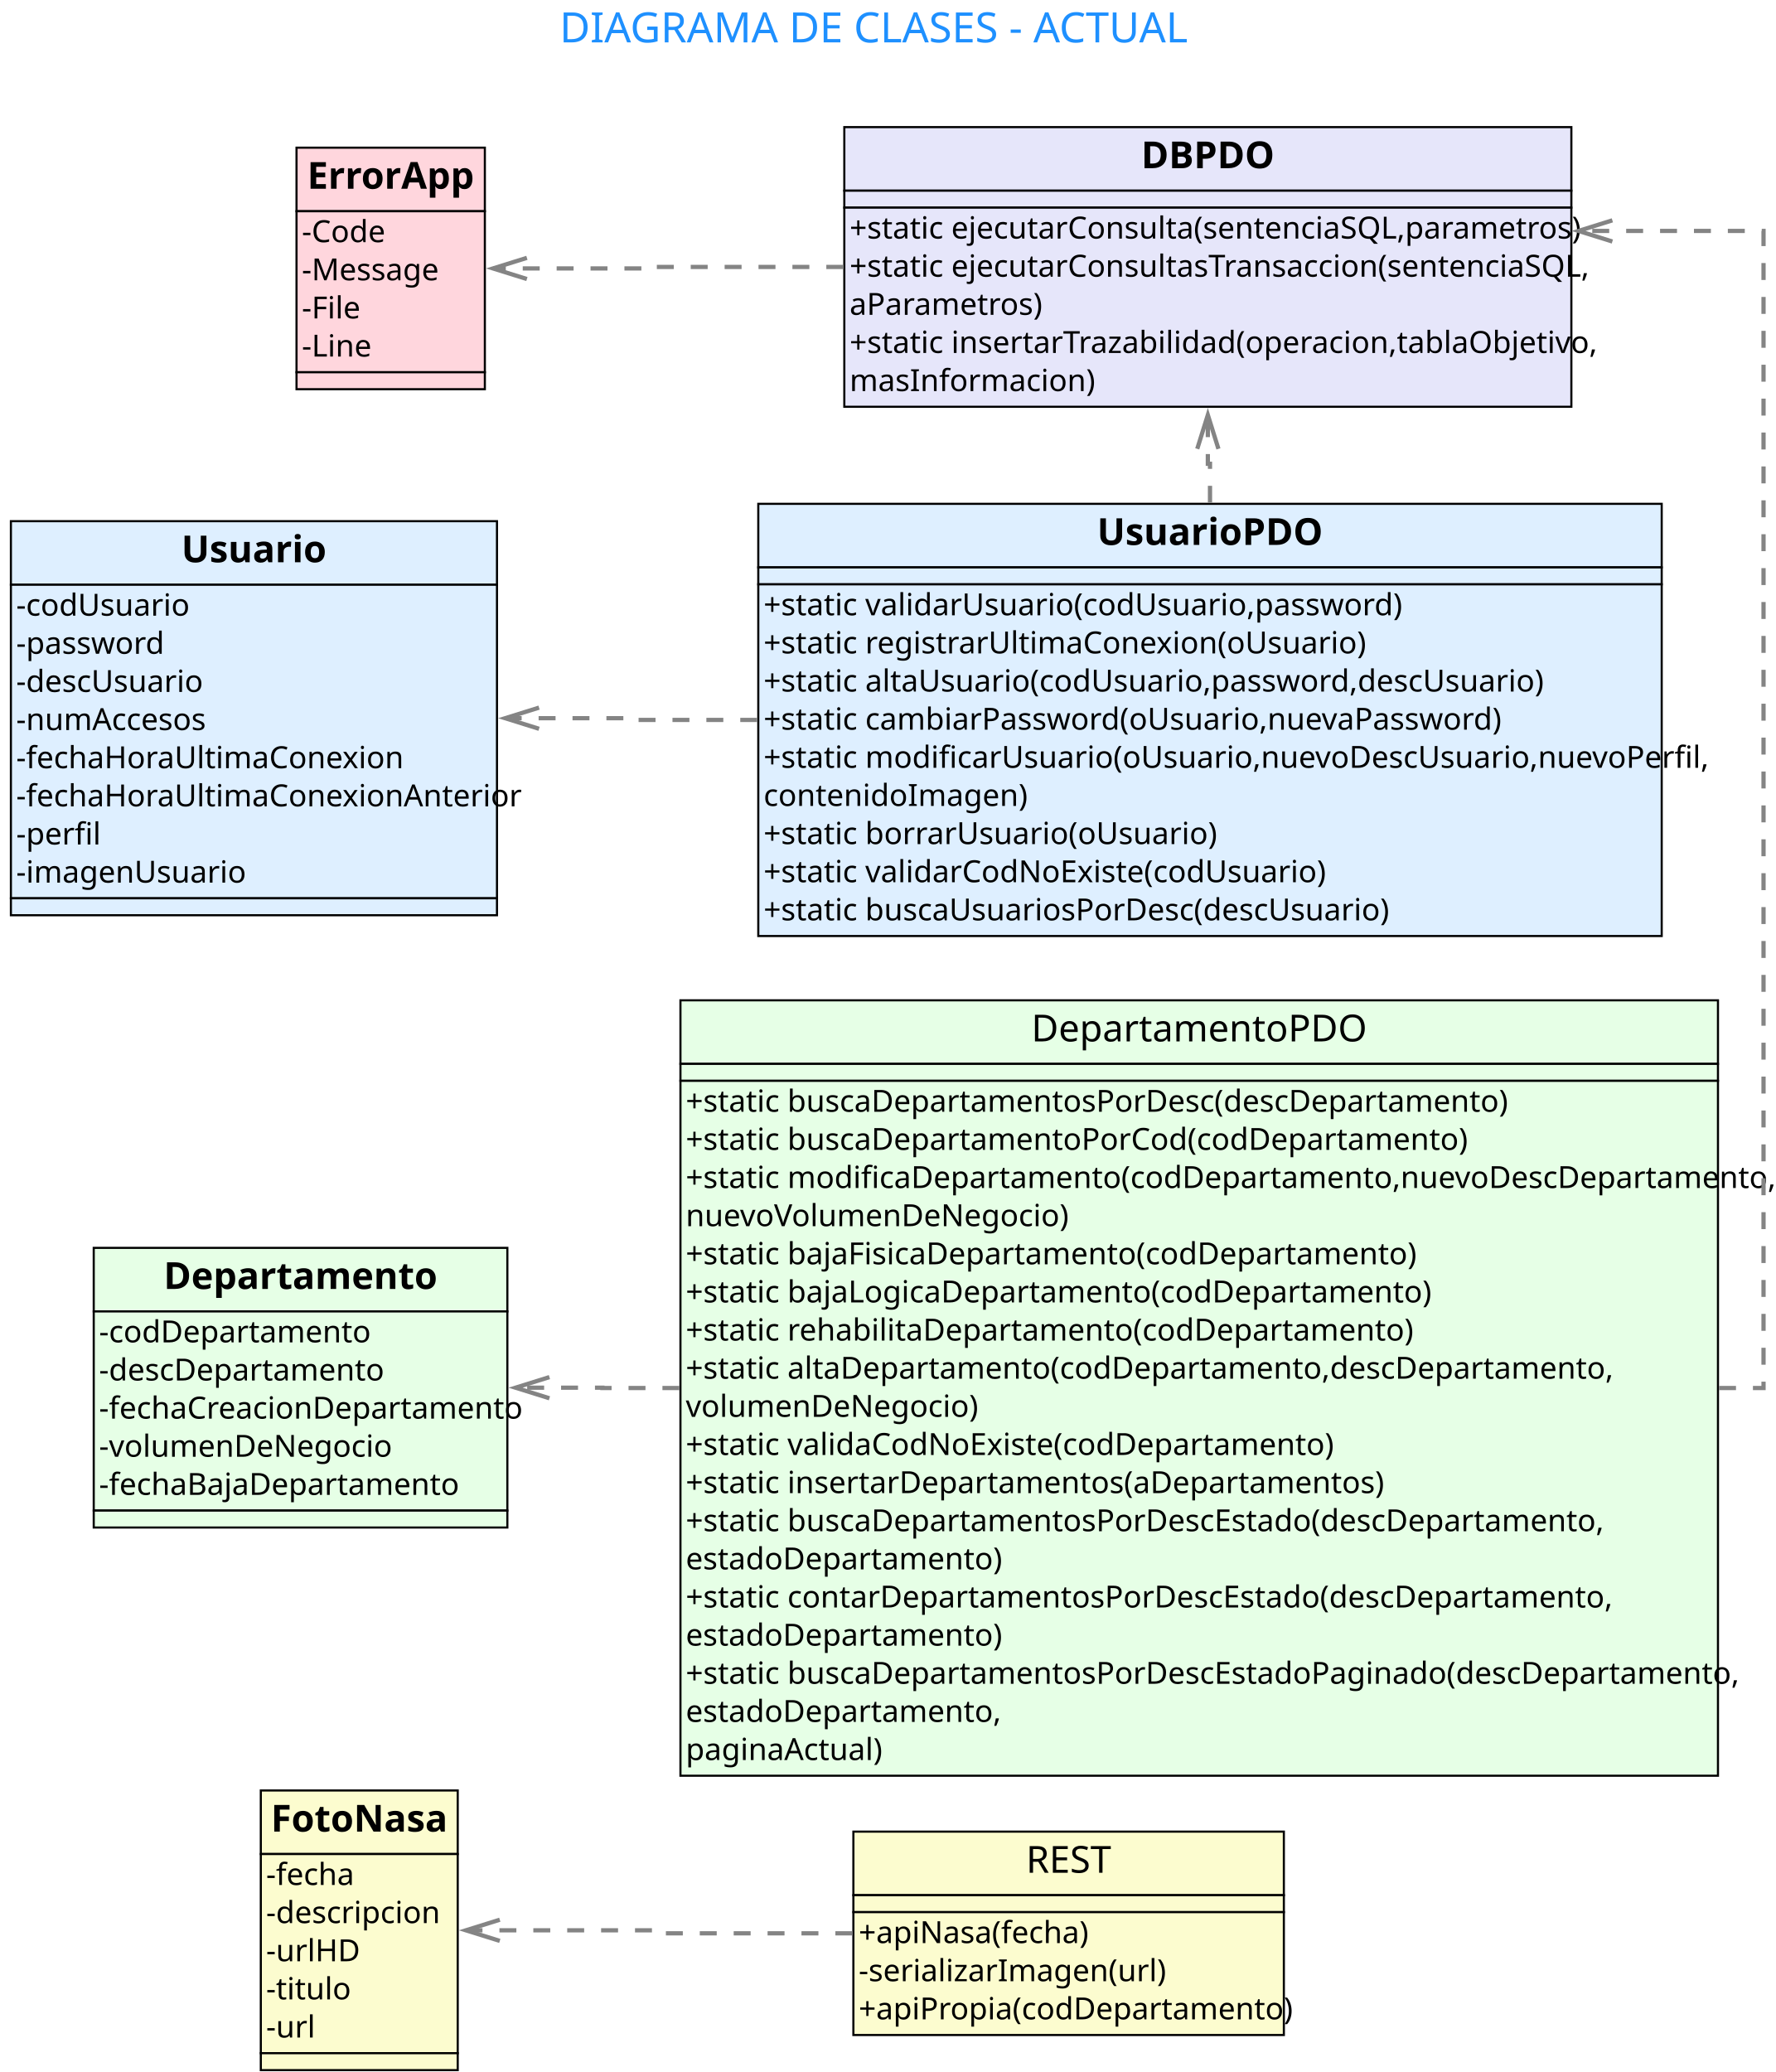
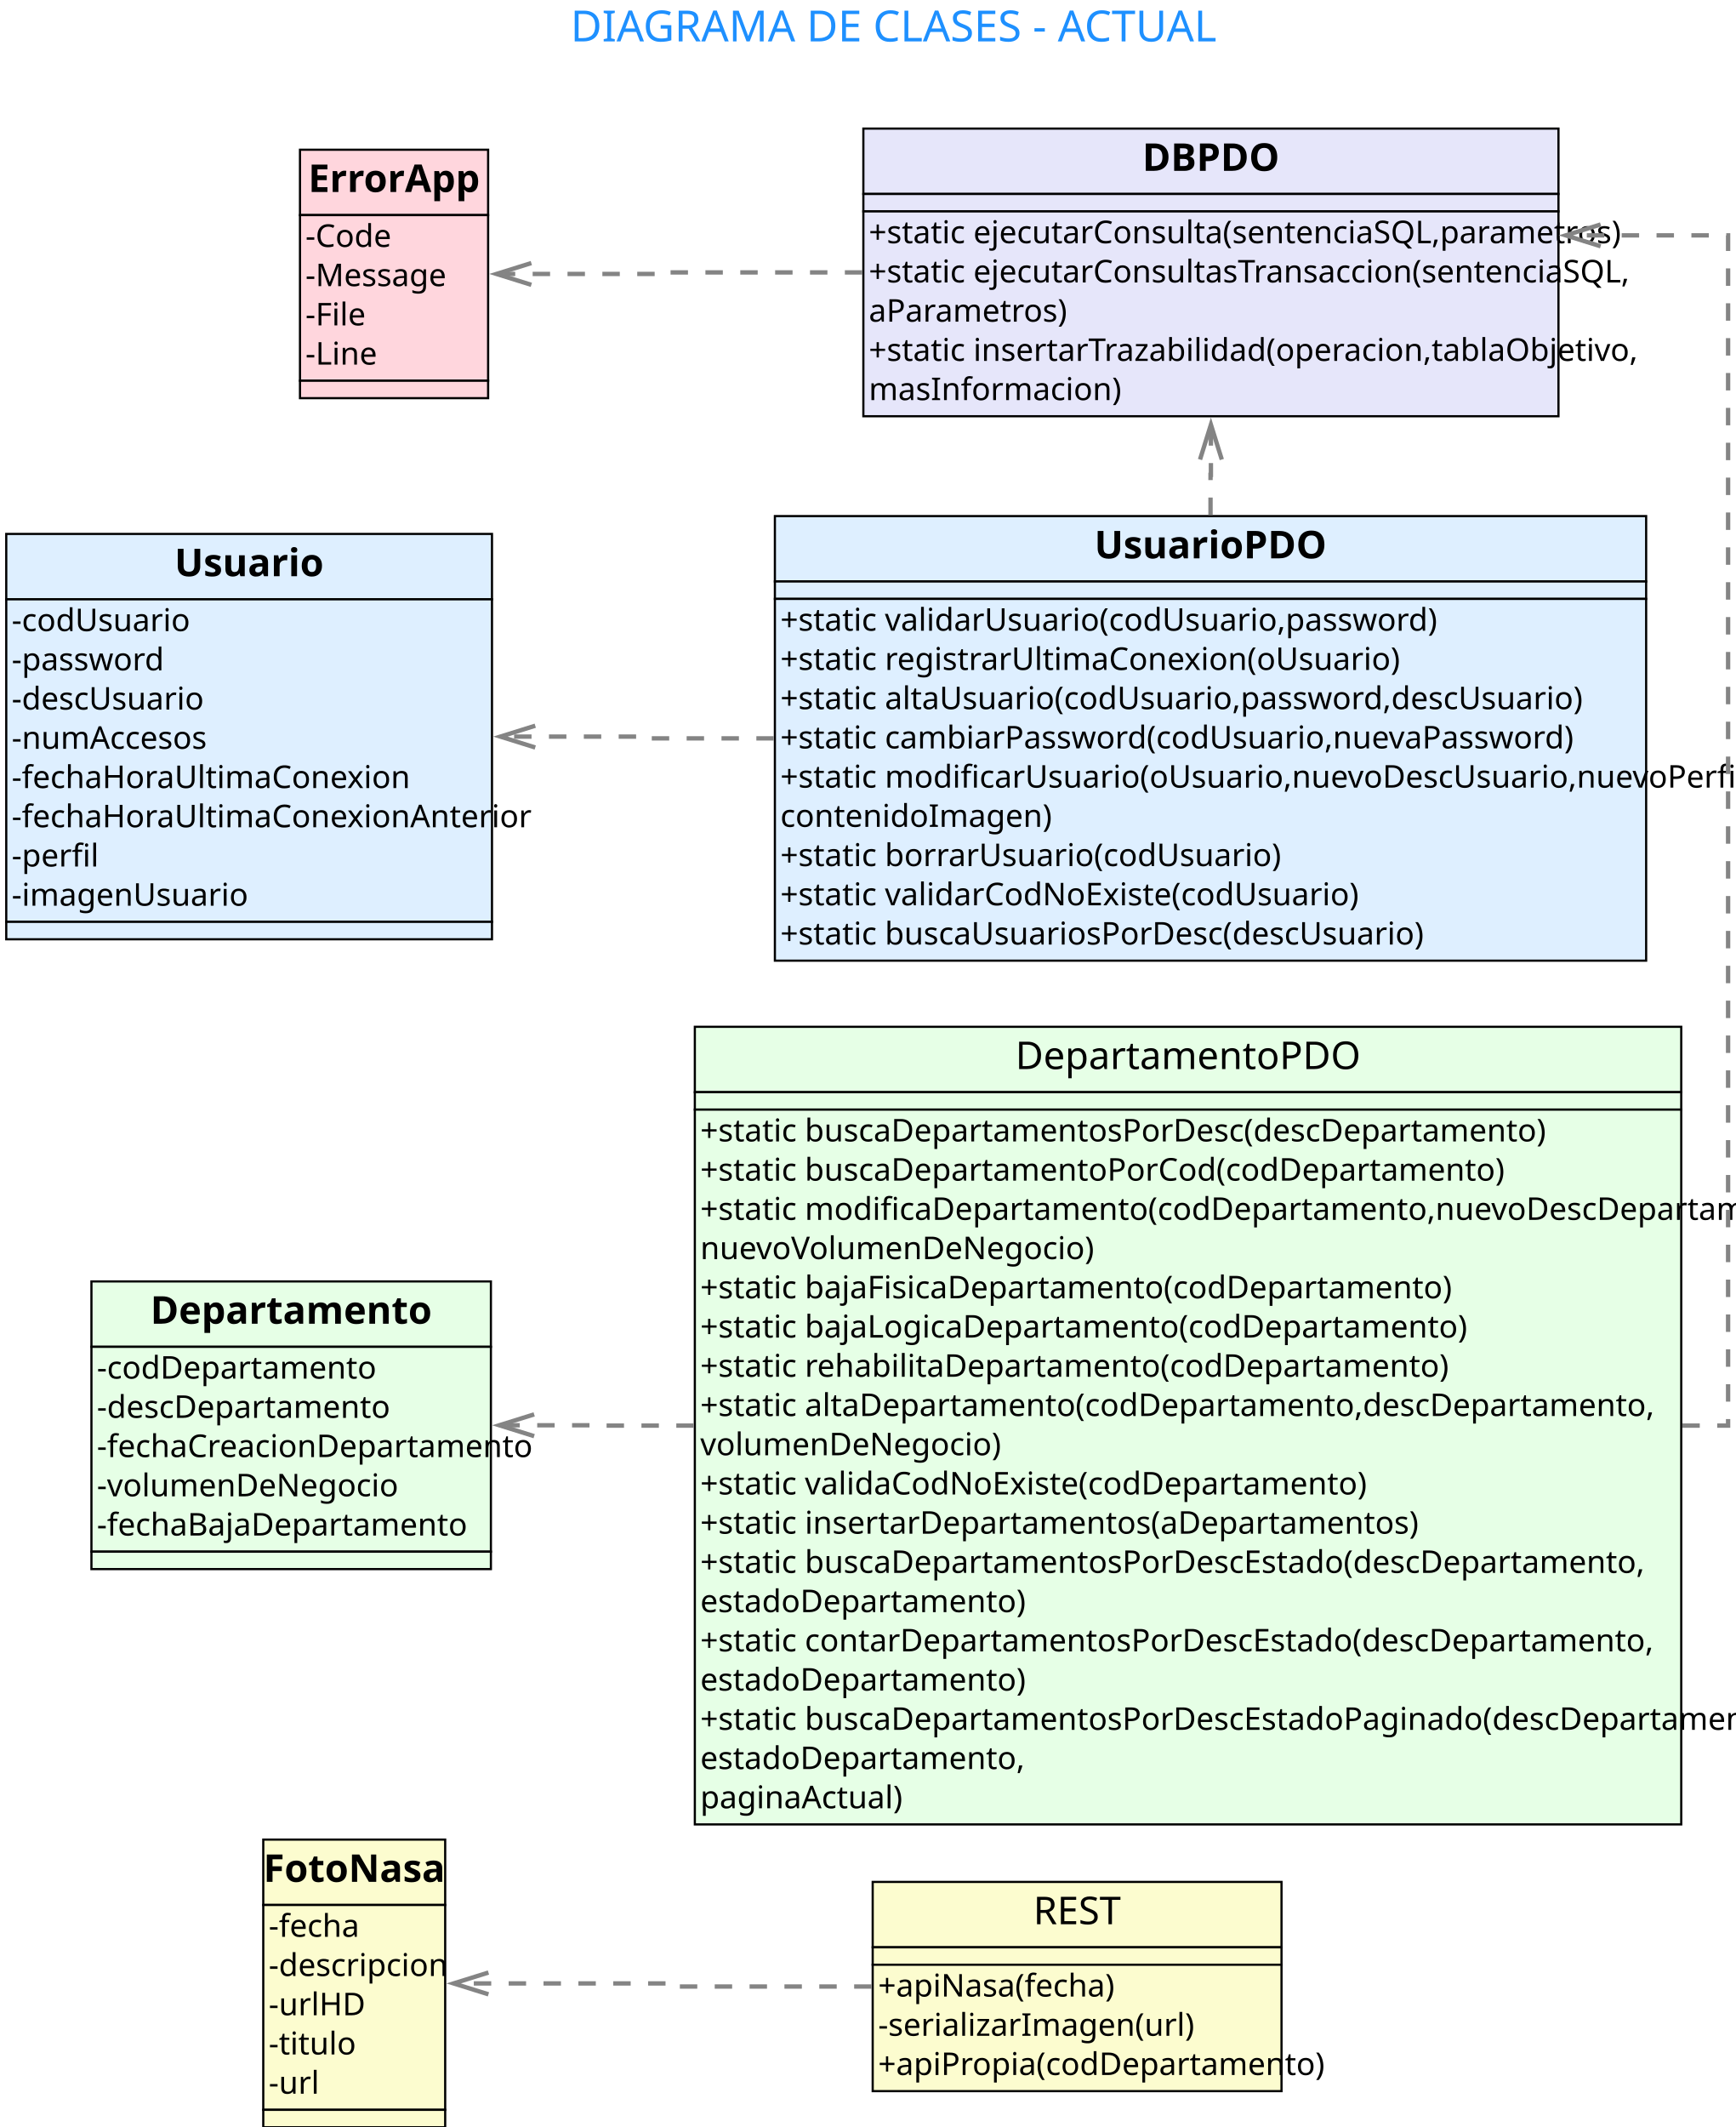
- <svg xmlns="http://www.w3.org/2000/svg" width="42cm" height="49cm" viewBox="56 -1 830 978">
+ <svg xmlns="http://www.w3.org/2000/svg" width="40cm" height="49cm" viewBox="56 0 793 976">
  <g>
-     <rect style="fill: #deefff" x="409.798" y="236.812" width="426.45" height="30" />
-     <rect style="fill: none; fill-opacity:0; stroke-width: 1; stroke: #000000" x="409.798" y="236.812" width="426.45" height="30" />
-     <text font-size="17.6" style="fill: #000000;text-anchor:middle;font-family:Linux Libertine G;font-style:normal;font-weight:700" x="623.023" y="256.212">UsuarioPDO</text>
-     <rect style="fill: #deefff" x="409.798" y="266.812" width="426.45" height="8" />
-     <rect style="fill: none; fill-opacity:0; stroke-width: 1; stroke: #000000" x="409.798" y="266.812" width="426.45" height="8" />
-     <rect style="fill: #deefff" x="409.798" y="274.812" width="426.45" height="166" />
-     <rect style="fill: none; fill-opacity:0; stroke-width: 1; stroke: #000000" x="409.798" y="274.812" width="426.45" height="166" />
+     <rect style="fill: #deefff" x="409.798" y="236.812" width="399.9" height="30" />
+     <rect style="fill: none; fill-opacity:0; stroke-width: 1; stroke: #000000" x="409.798" y="236.812" width="399.9" height="30" />
+     <text font-size="17.6" style="fill: #000000;text-anchor:middle;font-family:Linux Libertine G;font-style:normal;font-weight:700" x="609.748" y="256.212">UsuarioPDO</text>
+     <rect style="fill: #deefff" x="409.798" y="266.812" width="399.9" height="8" />
+     <rect style="fill: none; fill-opacity:0; stroke-width: 1; stroke: #000000" x="409.798" y="266.812" width="399.9" height="8" />
+     <rect style="fill: #deefff" x="409.798" y="274.812" width="399.9" height="166" />
+     <rect style="fill: none; fill-opacity:0; stroke-width: 1; stroke: #000000" x="409.798" y="274.812" width="399.9" height="166" />
    <text font-size="14.4" style="fill: #000000;text-anchor:start;font-family:Linux Libertine G;font-style:normal;font-weight:normal" x="412.298" y="289.412">+static validarUsuario(codUsuario,password)</text>
    <text font-size="14.4" style="fill: #000000;text-anchor:start;font-family:Linux Libertine G;font-style:normal;font-weight:normal" x="412.298" y="307.412">+static registrarUltimaConexion(oUsuario)</text>
    <text font-size="14.4" style="fill: #000000;text-anchor:start;font-family:Linux Libertine G;font-style:normal;font-weight:normal" x="412.298" y="325.412">+static altaUsuario(codUsuario,password,descUsuario)</text>
-     <text font-size="14.4" style="fill: #000000;text-anchor:start;font-family:Linux Libertine G;font-style:normal;font-weight:normal" x="412.298" y="343.412">+static cambiarPassword(oUsuario,nuevaPassword)</text>
+     <text font-size="14.4" style="fill: #000000;text-anchor:start;font-family:Linux Libertine G;font-style:normal;font-weight:normal" x="412.298" y="343.412">+static cambiarPassword(codUsuario,nuevaPassword)</text>
    <text font-size="14.4" style="fill: #000000;text-anchor:start;font-family:Linux Libertine G;font-style:normal;font-weight:normal" x="412.298" y="361.412">+static modificarUsuario(oUsuario,nuevoDescUsuario,nuevoPerfil,</text>
    <text font-size="14.4" style="fill: #000000;text-anchor:start;font-family:Linux Libertine G;font-style:normal;font-weight:normal" x="412.298" y="379.412">                         contenidoImagen)</text>
-     <text font-size="14.4" style="fill: #000000;text-anchor:start;font-family:Linux Libertine G;font-style:normal;font-weight:normal" x="412.298" y="397.412">+static borrarUsuario(oUsuario)</text>
+     <text font-size="14.4" style="fill: #000000;text-anchor:start;font-family:Linux Libertine G;font-style:normal;font-weight:normal" x="412.298" y="397.412">+static borrarUsuario(codUsuario)</text>
    <text font-size="14.4" style="fill: #000000;text-anchor:start;font-family:Linux Libertine G;font-style:normal;font-weight:normal" x="412.298" y="415.412">+static validarCodNoExiste(codUsuario)</text>
    <text font-size="14.4" style="fill: #000000;text-anchor:start;font-family:Linux Libertine G;font-style:normal;font-weight:normal" x="412.298" y="433.412">+static buscaUsuariosPorDesc(descUsuario)</text>
  </g>
  <g>
-     <rect style="fill: #deefff" x="57" y="245" width="229.45" height="30" />
-     <rect style="fill: none; fill-opacity:0; stroke-width: 1; stroke: #000000" x="57" y="245" width="229.45" height="30" />
-     <text font-size="17.6" style="fill: #000000;text-anchor:middle;font-family:Linux Libertine G;font-style:normal;font-weight:700" x="171.725" y="264.4">Usuario</text>
-     <rect style="fill: #deefff" x="57" y="275" width="229.45" height="148" />
-     <rect style="fill: none; fill-opacity:0; stroke-width: 1; stroke: #000000" x="57" y="275" width="229.45" height="148" />
+     <rect style="fill: #deefff" x="57" y="245" width="222.95" height="30" />
+     <rect style="fill: none; fill-opacity:0; stroke-width: 1; stroke: #000000" x="57" y="245" width="222.95" height="30" />
+     <text font-size="17.6" style="fill: #000000;text-anchor:middle;font-family:Linux Libertine G;font-style:normal;font-weight:700" x="168.475" y="264.4">Usuario</text>
+     <rect style="fill: #deefff" x="57" y="275" width="222.95" height="148" />
+     <rect style="fill: none; fill-opacity:0; stroke-width: 1; stroke: #000000" x="57" y="275" width="222.95" height="148" />
    <text font-size="14.4" style="fill: #000000;text-anchor:start;font-family:Linux Libertine G;font-style:normal;font-weight:normal" x="59.5" y="289.6">-codUsuario</text>
    <text font-size="14.4" style="fill: #000000;text-anchor:start;font-family:Linux Libertine G;font-style:normal;font-weight:normal" x="59.5" y="307.6">-password</text>
    <text font-size="14.4" style="fill: #000000;text-anchor:start;font-family:Linux Libertine G;font-style:normal;font-weight:normal" x="59.5" y="325.6">-descUsuario</text>
    <text font-size="14.4" style="fill: #000000;text-anchor:start;font-family:Linux Libertine G;font-style:normal;font-weight:normal" x="59.5" y="343.6">-numAccesos</text>
    <text font-size="14.4" style="fill: #000000;text-anchor:start;font-family:Linux Libertine G;font-style:normal;font-weight:normal" x="59.5" y="361.6">-fechaHoraUltimaConexion</text>
    <text font-size="14.4" style="fill: #000000;text-anchor:start;font-family:Linux Libertine G;font-style:normal;font-weight:normal" x="59.5" y="379.6">-fechaHoraUltimaConexionAnterior</text>
    <text font-size="14.4" style="fill: #000000;text-anchor:start;font-family:Linux Libertine G;font-style:normal;font-weight:normal" x="59.5" y="397.6">-perfil</text>
    <text font-size="14.4" style="fill: #000000;text-anchor:start;font-family:Linux Libertine G;font-style:normal;font-weight:normal" x="59.5" y="415.6">-imagenUsuario</text>
-     <rect style="fill: #deefff" x="57" y="423" width="229.45" height="8" />
-     <rect style="fill: none; fill-opacity:0; stroke-width: 1; stroke: #000000" x="57" y="423" width="229.45" height="8" />
+     <rect style="fill: #deefff" x="57" y="423" width="222.95" height="8" />
+     <rect style="fill: none; fill-opacity:0; stroke-width: 1; stroke: #000000" x="57" y="423" width="222.95" height="8" />
  </g>
  <g>
-     <rect style="fill: #ffd6dd" x="191.827" y="68.703" width="88.9" height="30" />
-     <rect style="fill: none; fill-opacity:0; stroke-width: 1; stroke: #000000" x="191.827" y="68.703" width="88.9" height="30" />
-     <text font-size="17.6" style="fill: #000000;text-anchor:middle;font-family:Linux Libertine G;font-style:normal;font-weight:700" x="236.277" y="88.103">ErrorApp</text>
-     <rect style="fill: #ffd6dd" x="191.827" y="98.703" width="88.9" height="76" />
-     <rect style="fill: none; fill-opacity:0; stroke-width: 1; stroke: #000000" x="191.827" y="98.703" width="88.9" height="76" />
+     <rect style="fill: #ffd6dd" x="191.827" y="68.703" width="86.35" height="30" />
+     <rect style="fill: none; fill-opacity:0; stroke-width: 1; stroke: #000000" x="191.827" y="68.703" width="86.35" height="30" />
+     <text font-size="17.6" style="fill: #000000;text-anchor:middle;font-family:Linux Libertine G;font-style:normal;font-weight:700" x="235.002" y="88.103">ErrorApp</text>
+     <rect style="fill: #ffd6dd" x="191.827" y="98.703" width="86.35" height="76" />
+     <rect style="fill: none; fill-opacity:0; stroke-width: 1; stroke: #000000" x="191.827" y="98.703" width="86.35" height="76" />
    <text font-size="14.4" style="fill: #000000;text-anchor:start;font-family:Linux Libertine G;font-style:normal;font-weight:normal" x="194.327" y="113.303">-Code</text>
    <text font-size="14.4" style="fill: #000000;text-anchor:start;font-family:Linux Libertine G;font-style:normal;font-weight:normal" x="194.327" y="131.303">-Message</text>
    <text font-size="14.4" style="fill: #000000;text-anchor:start;font-family:Linux Libertine G;font-style:normal;font-weight:normal" x="194.327" y="149.303">-File</text>
    <text font-size="14.4" style="fill: #000000;text-anchor:start;font-family:Linux Libertine G;font-style:normal;font-weight:normal" x="194.327" y="167.303">-Line</text>
-     <rect style="fill: #ffd6dd" x="191.827" y="174.703" width="88.9" height="8" />
-     <rect style="fill: none; fill-opacity:0; stroke-width: 1; stroke: #000000" x="191.827" y="174.703" width="88.9" height="8" />
+     <rect style="fill: #ffd6dd" x="191.827" y="174.703" width="86.35" height="8" />
+     <rect style="fill: none; fill-opacity:0; stroke-width: 1; stroke: #000000" x="191.827" y="174.703" width="86.35" height="8" />
  </g>
  <g>
-     <rect style="fill: #e6e6fa" x="450.404" y="59" width="343.2" height="30" />
-     <rect style="fill: none; fill-opacity:0; stroke-width: 1; stroke: #000000" x="450.404" y="59" width="343.2" height="30" />
-     <text font-size="17.6" style="fill: #000000;text-anchor:middle;font-family:Linux Libertine G;font-style:normal;font-weight:700" x="622.004" y="78.4">DBPDO</text>
-     <rect style="fill: #e6e6fa" x="450.404" y="89" width="343.2" height="8" />
-     <rect style="fill: none; fill-opacity:0; stroke-width: 1; stroke: #000000" x="450.404" y="89" width="343.2" height="8" />
-     <rect style="fill: #e6e6fa" x="450.404" y="97" width="343.2" height="94" />
-     <rect style="fill: none; fill-opacity:0; stroke-width: 1; stroke: #000000" x="450.404" y="97" width="343.2" height="94" />
+     <rect style="fill: #e6e6fa" x="450.404" y="59" width="319.05" height="30" />
+     <rect style="fill: none; fill-opacity:0; stroke-width: 1; stroke: #000000" x="450.404" y="59" width="319.05" height="30" />
+     <text font-size="17.6" style="fill: #000000;text-anchor:middle;font-family:Linux Libertine G;font-style:normal;font-weight:700" x="609.929" y="78.4">DBPDO</text>
+     <rect style="fill: #e6e6fa" x="450.404" y="89" width="319.05" height="8" />
+     <rect style="fill: none; fill-opacity:0; stroke-width: 1; stroke: #000000" x="450.404" y="89" width="319.05" height="8" />
+     <rect style="fill: #e6e6fa" x="450.404" y="97" width="319.05" height="94" />
+     <rect style="fill: none; fill-opacity:0; stroke-width: 1; stroke: #000000" x="450.404" y="97" width="319.05" height="94" />
    <text font-size="14.4" style="fill: #000000;text-anchor:start;font-family:Linux Libertine G;font-style:normal;font-weight:normal" x="452.904" y="111.6">+static ejecutarConsulta(sentenciaSQL,parametros)</text>
    <text font-size="14.4" style="fill: #000000;text-anchor:start;font-family:Linux Libertine G;font-style:normal;font-weight:normal" x="452.904" y="129.6">+static ejecutarConsultasTransaccion(sentenciaSQL,</text>
    <text font-size="14.4" style="fill: #000000;text-anchor:start;font-family:Linux Libertine G;font-style:normal;font-weight:normal" x="452.904" y="147.6">                                     aParametros)</text>
    <text font-size="14.4" style="fill: #000000;text-anchor:start;font-family:Linux Libertine G;font-style:normal;font-weight:normal" x="452.904" y="165.6">+static insertarTrazabilidad(operacion,tablaObjetivo,</text>
    <text font-size="14.4" style="fill: #000000;text-anchor:start;font-family:Linux Libertine G;font-style:normal;font-weight:normal" x="452.904" y="183.6">                             masInformacion)</text>
  </g>
  <g>
-     <polyline style="fill: none; fill-opacity:0; stroke-width: 2; stroke-dasharray: 8; stroke: #848484" points="623.023,236.306 623.023,217.907 622.004,217.907 622.004,198.213 " />
-     <polyline style="fill: none; fill-opacity:0; stroke-width: 2; stroke: #848484" points="627.004,210.861 622.004,194.861 617.004,210.861 " />
+     <polyline style="fill: none; fill-opacity:0; stroke-width: 2; stroke-dasharray: 8; stroke: #848484" points="609.748,236.306 609.748,217.907 609.929,217.907 609.929,198.213 " />
+     <polyline style="fill: none; fill-opacity:0; stroke-width: 2; stroke: #848484" points="614.929,210.861 609.929,194.861 604.929,210.861 " />
  </g>
  <g>
-     <polyline style="fill: none; fill-opacity:0; stroke-width: 2; stroke-dasharray: 8; stroke: #848484" points="409.291,338.812 352.124,338.812 352.124,338 293.662,338 " />
-     <polyline style="fill: none; fill-opacity:0; stroke-width: 2; stroke: #848484" points="306.31,333 290.31,338 306.31,343 " />
+     <polyline style="fill: none; fill-opacity:0; stroke-width: 2; stroke-dasharray: 8; stroke: #848484" points="409.292,338.812 348.874,338.812 348.874,338 287.162,338 " />
+     <polyline style="fill: none; fill-opacity:0; stroke-width: 2; stroke: #848484" points="299.809,333 283.809,338 299.809,343 " />
  </g>
  <g>
-     <polyline style="fill: none; fill-opacity:0; stroke-width: 2; stroke-dasharray: 8; stroke: #848484" points="449.909,125 359.788,125 359.788,125.703 287.927,125.703 " />
-     <polyline style="fill: none; fill-opacity:0; stroke-width: 2; stroke: #848484" points="300.574,120.703 284.574,125.703 300.574,130.703 " />
+     <polyline style="fill: none; fill-opacity:0; stroke-width: 2; stroke-dasharray: 8; stroke: #848484" points="449.911,125 359.788,125 359.788,125.703 285.364,125.703 " />
+     <polyline style="fill: none; fill-opacity:0; stroke-width: 2; stroke: #848484" points="298.012,120.703 282.012,125.703 298.012,130.703 " />
  </g>
  <text font-size="19.756" style="fill: #1e90ff;text-anchor:start;font-family:sans-serif;font-style:normal;font-weight:normal" x="316" y="19">
    <tspan x="316" y="19">DIAGRAMA DE CLASES - ACTUAL</tspan>
  </text>
  <g>
-     <rect style="fill: #e6ffe6" x="96.102" y="588" width="195.25" height="30" />
-     <rect style="fill: none; fill-opacity:0; stroke-width: 1; stroke: #000000" x="96.102" y="588" width="195.25" height="30" />
-     <text font-size="17.6" style="fill: #000000;text-anchor:middle;font-family:Linux Libertine G;font-style:normal;font-weight:700" x="193.727" y="607.4">Departamento</text>
-     <rect style="fill: #e6ffe6" x="96.102" y="618" width="195.25" height="94" />
-     <rect style="fill: none; fill-opacity:0; stroke-width: 1; stroke: #000000" x="96.102" y="618" width="195.25" height="94" />
+     <rect style="fill: #e6ffe6" x="96.102" y="588" width="183.35" height="30" />
+     <rect style="fill: none; fill-opacity:0; stroke-width: 1; stroke: #000000" x="96.102" y="588" width="183.35" height="30" />
+     <text font-size="17.6" style="fill: #000000;text-anchor:middle;font-family:Linux Libertine G;font-style:normal;font-weight:700" x="187.777" y="607.4">Departamento</text>
+     <rect style="fill: #e6ffe6" x="96.102" y="618" width="183.35" height="94" />
+     <rect style="fill: none; fill-opacity:0; stroke-width: 1; stroke: #000000" x="96.102" y="618" width="183.35" height="94" />
    <text font-size="14.4" style="fill: #000000;text-anchor:start;font-family:Linux Libertine G;font-style:normal;font-weight:normal" x="98.602" y="632.6">-codDepartamento</text>
    <text font-size="14.4" style="fill: #000000;text-anchor:start;font-family:Linux Libertine G;font-style:normal;font-weight:normal" x="98.602" y="650.6">-descDepartamento</text>
    <text font-size="14.4" style="fill: #000000;text-anchor:start;font-family:Linux Libertine G;font-style:normal;font-weight:normal" x="98.602" y="668.6">-fechaCreacionDepartamento</text>
    <text font-size="14.4" style="fill: #000000;text-anchor:start;font-family:Linux Libertine G;font-style:normal;font-weight:normal" x="98.602" y="686.6">-volumenDeNegocio</text>
    <text font-size="14.4" style="fill: #000000;text-anchor:start;font-family:Linux Libertine G;font-style:normal;font-weight:normal" x="98.602" y="704.6">-fechaBajaDepartamento</text>
-     <rect style="fill: #e6ffe6" x="96.102" y="712" width="195.25" height="8" />
-     <rect style="fill: none; fill-opacity:0; stroke-width: 1; stroke: #000000" x="96.102" y="712" width="195.25" height="8" />
+     <rect style="fill: #e6ffe6" x="96.102" y="712" width="183.35" height="8" />
+     <rect style="fill: none; fill-opacity:0; stroke-width: 1; stroke: #000000" x="96.102" y="712" width="183.35" height="8" />
  </g>
  <g>
-     <rect style="fill: #e6ffe6" x="373.056" y="471.156" width="489.75" height="30" />
-     <rect style="fill: none; fill-opacity:0; stroke-width: 1; stroke: #000000" x="373.056" y="471.156" width="489.75" height="30" />
-     <text font-size="17.6" style="fill: #000000;text-anchor:middle;font-family:Linux Libertine G;font-style:normal;font-weight:normal" x="617.931" y="490.556">DepartamentoPDO</text>
-     <rect style="fill: #e6ffe6" x="373.056" y="501.156" width="489.75" height="8" />
-     <rect style="fill: none; fill-opacity:0; stroke-width: 1; stroke: #000000" x="373.056" y="501.156" width="489.75" height="8" />
-     <rect style="fill: #e6ffe6" x="373.056" y="509.156" width="489.75" height="328" />
-     <rect style="fill: none; fill-opacity:0; stroke-width: 1; stroke: #000000" x="373.056" y="509.156" width="489.75" height="328" />
+     <rect style="fill: #e6ffe6" x="373.056" y="471.156" width="452.75" height="30" />
+     <rect style="fill: none; fill-opacity:0; stroke-width: 1; stroke: #000000" x="373.056" y="471.156" width="452.75" height="30" />
+     <text font-size="17.6" style="fill: #000000;text-anchor:middle;font-family:Linux Libertine G;font-style:normal;font-weight:normal" x="599.431" y="490.556">DepartamentoPDO</text>
+     <rect style="fill: #e6ffe6" x="373.056" y="501.156" width="452.75" height="8" />
+     <rect style="fill: none; fill-opacity:0; stroke-width: 1; stroke: #000000" x="373.056" y="501.156" width="452.75" height="8" />
+     <rect style="fill: #e6ffe6" x="373.056" y="509.156" width="452.75" height="328" />
+     <rect style="fill: none; fill-opacity:0; stroke-width: 1; stroke: #000000" x="373.056" y="509.156" width="452.75" height="328" />
    <text font-size="14.4" style="fill: #000000;text-anchor:start;font-family:Linux Libertine G;font-style:normal;font-weight:normal" x="375.556" y="523.756">+static buscaDepartamentosPorDesc(descDepartamento)</text>
    <text font-size="14.4" style="fill: #000000;text-anchor:start;font-family:Linux Libertine G;font-style:normal;font-weight:normal" x="375.556" y="541.756">+static buscaDepartamentoPorCod(codDepartamento)</text>
    <text font-size="14.4" style="fill: #000000;text-anchor:start;font-family:Linux Libertine G;font-style:normal;font-weight:normal" x="375.556" y="559.756">+static modificaDepartamento(codDepartamento,nuevoDescDepartamento,</text>
    <text font-size="14.4" style="fill: #000000;text-anchor:start;font-family:Linux Libertine G;font-style:normal;font-weight:normal" x="375.556" y="577.756">                             nuevoVolumenDeNegocio)</text>
    <text font-size="14.4" style="fill: #000000;text-anchor:start;font-family:Linux Libertine G;font-style:normal;font-weight:normal" x="375.556" y="595.756">+static bajaFisicaDepartamento(codDepartamento)</text>
    <text font-size="14.4" style="fill: #000000;text-anchor:start;font-family:Linux Libertine G;font-style:normal;font-weight:normal" x="375.556" y="613.756">+static bajaLogicaDepartamento(codDepartamento)</text>
    <text font-size="14.4" style="fill: #000000;text-anchor:start;font-family:Linux Libertine G;font-style:normal;font-weight:normal" x="375.556" y="631.756">+static rehabilitaDepartamento(codDepartamento)</text>
    <text font-size="14.4" style="fill: #000000;text-anchor:start;font-family:Linux Libertine G;font-style:normal;font-weight:normal" x="375.556" y="649.756">+static altaDepartamento(codDepartamento,descDepartamento,</text>
    <text font-size="14.4" style="fill: #000000;text-anchor:start;font-family:Linux Libertine G;font-style:normal;font-weight:normal" x="375.556" y="667.756">                         volumenDeNegocio)</text>
    <text font-size="14.4" style="fill: #000000;text-anchor:start;font-family:Linux Libertine G;font-style:normal;font-weight:normal" x="375.556" y="685.756">+static validaCodNoExiste(codDepartamento)</text>
    <text font-size="14.4" style="fill: #000000;text-anchor:start;font-family:Linux Libertine G;font-style:normal;font-weight:normal" x="375.556" y="703.756">+static insertarDepartamentos(aDepartamentos)</text>
    <text font-size="14.4" style="fill: #000000;text-anchor:start;font-family:Linux Libertine G;font-style:normal;font-weight:normal" x="375.556" y="721.756">+static buscaDepartamentosPorDescEstado(descDepartamento,</text>
    <text font-size="14.4" style="fill: #000000;text-anchor:start;font-family:Linux Libertine G;font-style:normal;font-weight:normal" x="375.556" y="739.756">                                        estadoDepartamento)</text>
    <text font-size="14.4" style="fill: #000000;text-anchor:start;font-family:Linux Libertine G;font-style:normal;font-weight:normal" x="375.556" y="757.756">+static contarDepartamentosPorDescEstado(descDepartamento,</text>
    <text font-size="14.4" style="fill: #000000;text-anchor:start;font-family:Linux Libertine G;font-style:normal;font-weight:normal" x="375.556" y="775.756">                                         estadoDepartamento)</text>
    <text font-size="14.4" style="fill: #000000;text-anchor:start;font-family:Linux Libertine G;font-style:normal;font-weight:normal" x="375.556" y="793.756">+static buscaDepartamentosPorDescEstadoPaginado(descDepartamento,</text>
    <text font-size="14.4" style="fill: #000000;text-anchor:start;font-family:Linux Libertine G;font-style:normal;font-weight:normal" x="375.556" y="811.756">                                                estadoDepartamento,</text>
    <text font-size="14.4" style="fill: #000000;text-anchor:start;font-family:Linux Libertine G;font-style:normal;font-weight:normal" x="375.556" y="829.756">                                                paginaActual)</text>
  </g>
  <g>
-     <polyline style="fill: none; fill-opacity:0; stroke-width: 2; stroke-dasharray: 8; stroke: #848484" points="372.549,654.156 336.203,654.156 336.203,654 298.563,654 " />
-     <polyline style="fill: none; fill-opacity:0; stroke-width: 2; stroke: #848484" points="311.211,649 295.211,654 311.211,659 " />
+     <polyline style="fill: none; fill-opacity:0; stroke-width: 2; stroke-dasharray: 8; stroke: #848484" points="372.549,654.156 330.253,654.156 330.253,654 286.663,654 " />
+     <polyline style="fill: none; fill-opacity:0; stroke-width: 2; stroke: #848484" points="299.31,649 283.31,654 299.31,659 " />
  </g>
  <g>
-     <polyline style="fill: none; fill-opacity:0; stroke-width: 2; stroke-dasharray: 8; stroke: #848484" points="863.313,654.156 884.313,654.156 884.313,108 800.309,108 " />
-     <polyline style="fill: none; fill-opacity:0; stroke-width: 2; stroke: #848484" points="812.957,103 796.957,108 812.957,113 " />
+     <polyline style="fill: none; fill-opacity:0; stroke-width: 2; stroke-dasharray: 8; stroke: #848484" points="826.313,654.156 847.313,654.156 847.313,108 776.159,108 " />
+     <polyline style="fill: none; fill-opacity:0; stroke-width: 2; stroke: #848484" points="788.807,103 772.807,108 788.807,113 " />
  </g>
  <g>
-     <rect style="fill: #fcfccf" x="174.97" y="844.12" width="92.95" height="30" />
-     <rect style="fill: none; fill-opacity:0; stroke-width: 1; stroke: #000000" x="174.97" y="844.12" width="92.95" height="30" />
-     <text font-size="17.6" style="fill: #000000;text-anchor:middle;font-family:Linux Libertine G;font-style:normal;font-weight:700" x="221.445" y="863.52">FotoNasa</text>
-     <rect style="fill: #fcfccf" x="174.97" y="874.12" width="92.95" height="94" />
-     <rect style="fill: none; fill-opacity:0; stroke-width: 1; stroke: #000000" x="174.97" y="874.12" width="92.95" height="94" />
+     <rect style="fill: #fcfccf" x="174.97" y="844.12" width="83.5" height="30" />
+     <rect style="fill: none; fill-opacity:0; stroke-width: 1; stroke: #000000" x="174.97" y="844.12" width="83.5" height="30" />
+     <text font-size="17.6" style="fill: #000000;text-anchor:middle;font-family:Linux Libertine G;font-style:normal;font-weight:700" x="216.72" y="863.52">FotoNasa</text>
+     <rect style="fill: #fcfccf" x="174.97" y="874.12" width="83.5" height="94" />
+     <rect style="fill: none; fill-opacity:0; stroke-width: 1; stroke: #000000" x="174.97" y="874.12" width="83.5" height="94" />
    <text font-size="14.4" style="fill: #000000;text-anchor:start;font-family:Linux Libertine G;font-style:normal;font-weight:normal" x="177.47" y="888.72">-fecha</text>
    <text font-size="14.4" style="fill: #000000;text-anchor:start;font-family:Linux Libertine G;font-style:normal;font-weight:normal" x="177.47" y="906.72">-descripcion</text>
    <text font-size="14.4" style="fill: #000000;text-anchor:start;font-family:Linux Libertine G;font-style:normal;font-weight:normal" x="177.47" y="924.72">-urlHD</text>
    <text font-size="14.4" style="fill: #000000;text-anchor:start;font-family:Linux Libertine G;font-style:normal;font-weight:normal" x="177.47" y="942.72">-titulo</text>
    <text font-size="14.4" style="fill: #000000;text-anchor:start;font-family:Linux Libertine G;font-style:normal;font-weight:normal" x="177.47" y="960.72">-url</text>
-     <rect style="fill: #fcfccf" x="174.97" y="968.12" width="92.95" height="8" />
-     <rect style="fill: none; fill-opacity:0; stroke-width: 1; stroke: #000000" x="174.97" y="968.12" width="92.95" height="8" />
+     <rect style="fill: #fcfccf" x="174.97" y="968.12" width="83.5" height="8" />
+     <rect style="fill: none; fill-opacity:0; stroke-width: 1; stroke: #000000" x="174.97" y="968.12" width="83.5" height="8" />
  </g>
  <g>
-     <rect style="fill: #fcfccf" x="454.688" y="863.542" width="203.2" height="30" />
-     <rect style="fill: none; fill-opacity:0; stroke-width: 1; stroke: #000000" x="454.688" y="863.542" width="203.2" height="30" />
-     <text font-size="17.6" style="fill: #000000;text-anchor:middle;font-family:Linux Libertine G;font-style:normal;font-weight:normal" x="556.288" y="882.942">REST</text>
-     <rect style="fill: #fcfccf" x="454.688" y="893.542" width="203.2" height="8" />
-     <rect style="fill: none; fill-opacity:0; stroke-width: 1; stroke: #000000" x="454.688" y="893.542" width="203.2" height="8" />
-     <rect style="fill: #fcfccf" x="454.688" y="901.542" width="203.2" height="58" />
-     <rect style="fill: none; fill-opacity:0; stroke-width: 1; stroke: #000000" x="454.688" y="901.542" width="203.2" height="58" />
+     <rect style="fill: #fcfccf" x="454.688" y="863.542" width="187.65" height="30" />
+     <rect style="fill: none; fill-opacity:0; stroke-width: 1; stroke: #000000" x="454.688" y="863.542" width="187.65" height="30" />
+     <text font-size="17.6" style="fill: #000000;text-anchor:middle;font-family:Linux Libertine G;font-style:normal;font-weight:normal" x="548.513" y="882.942">REST</text>
+     <rect style="fill: #fcfccf" x="454.688" y="893.542" width="187.65" height="8" />
+     <rect style="fill: none; fill-opacity:0; stroke-width: 1; stroke: #000000" x="454.688" y="893.542" width="187.65" height="8" />
+     <rect style="fill: #fcfccf" x="454.688" y="901.542" width="187.65" height="58" />
+     <rect style="fill: none; fill-opacity:0; stroke-width: 1; stroke: #000000" x="454.688" y="901.542" width="187.65" height="58" />
    <text font-size="14.4" style="fill: #000000;text-anchor:start;font-family:Linux Libertine G;font-style:normal;font-weight:normal" x="457.188" y="916.142">+apiNasa(fecha)</text>
    <text font-size="14.4" style="fill: #000000;text-anchor:start;font-family:Linux Libertine G;font-style:normal;font-weight:normal" x="457.188" y="934.142">-serializarImagen(url)</text>
    <text font-size="14.4" style="fill: #000000;text-anchor:start;font-family:Linux Libertine G;font-style:normal;font-weight:normal" x="457.188" y="952.142">+apiPropia(codDepartamento)</text>
  </g>
  <g>
-     <polyline style="fill: none; fill-opacity:0; stroke-width: 2; stroke-dasharray: 8; stroke: #848484" points="454.182,911.542 365.304,911.542 365.304,910.12 275.131,910.12 " />
-     <polyline style="fill: none; fill-opacity:0; stroke-width: 2; stroke: #848484" points="287.778,905.12 271.778,910.12 287.778,915.12 " />
+     <polyline style="fill: none; fill-opacity:0; stroke-width: 2; stroke-dasharray: 8; stroke: #848484" points="454.182,911.542 360.579,911.542 360.579,910.12 265.68,910.12 " />
+     <polyline style="fill: none; fill-opacity:0; stroke-width: 2; stroke: #848484" points="278.328,905.12 262.328,910.12 278.328,915.12 " />
  </g>
</svg>
